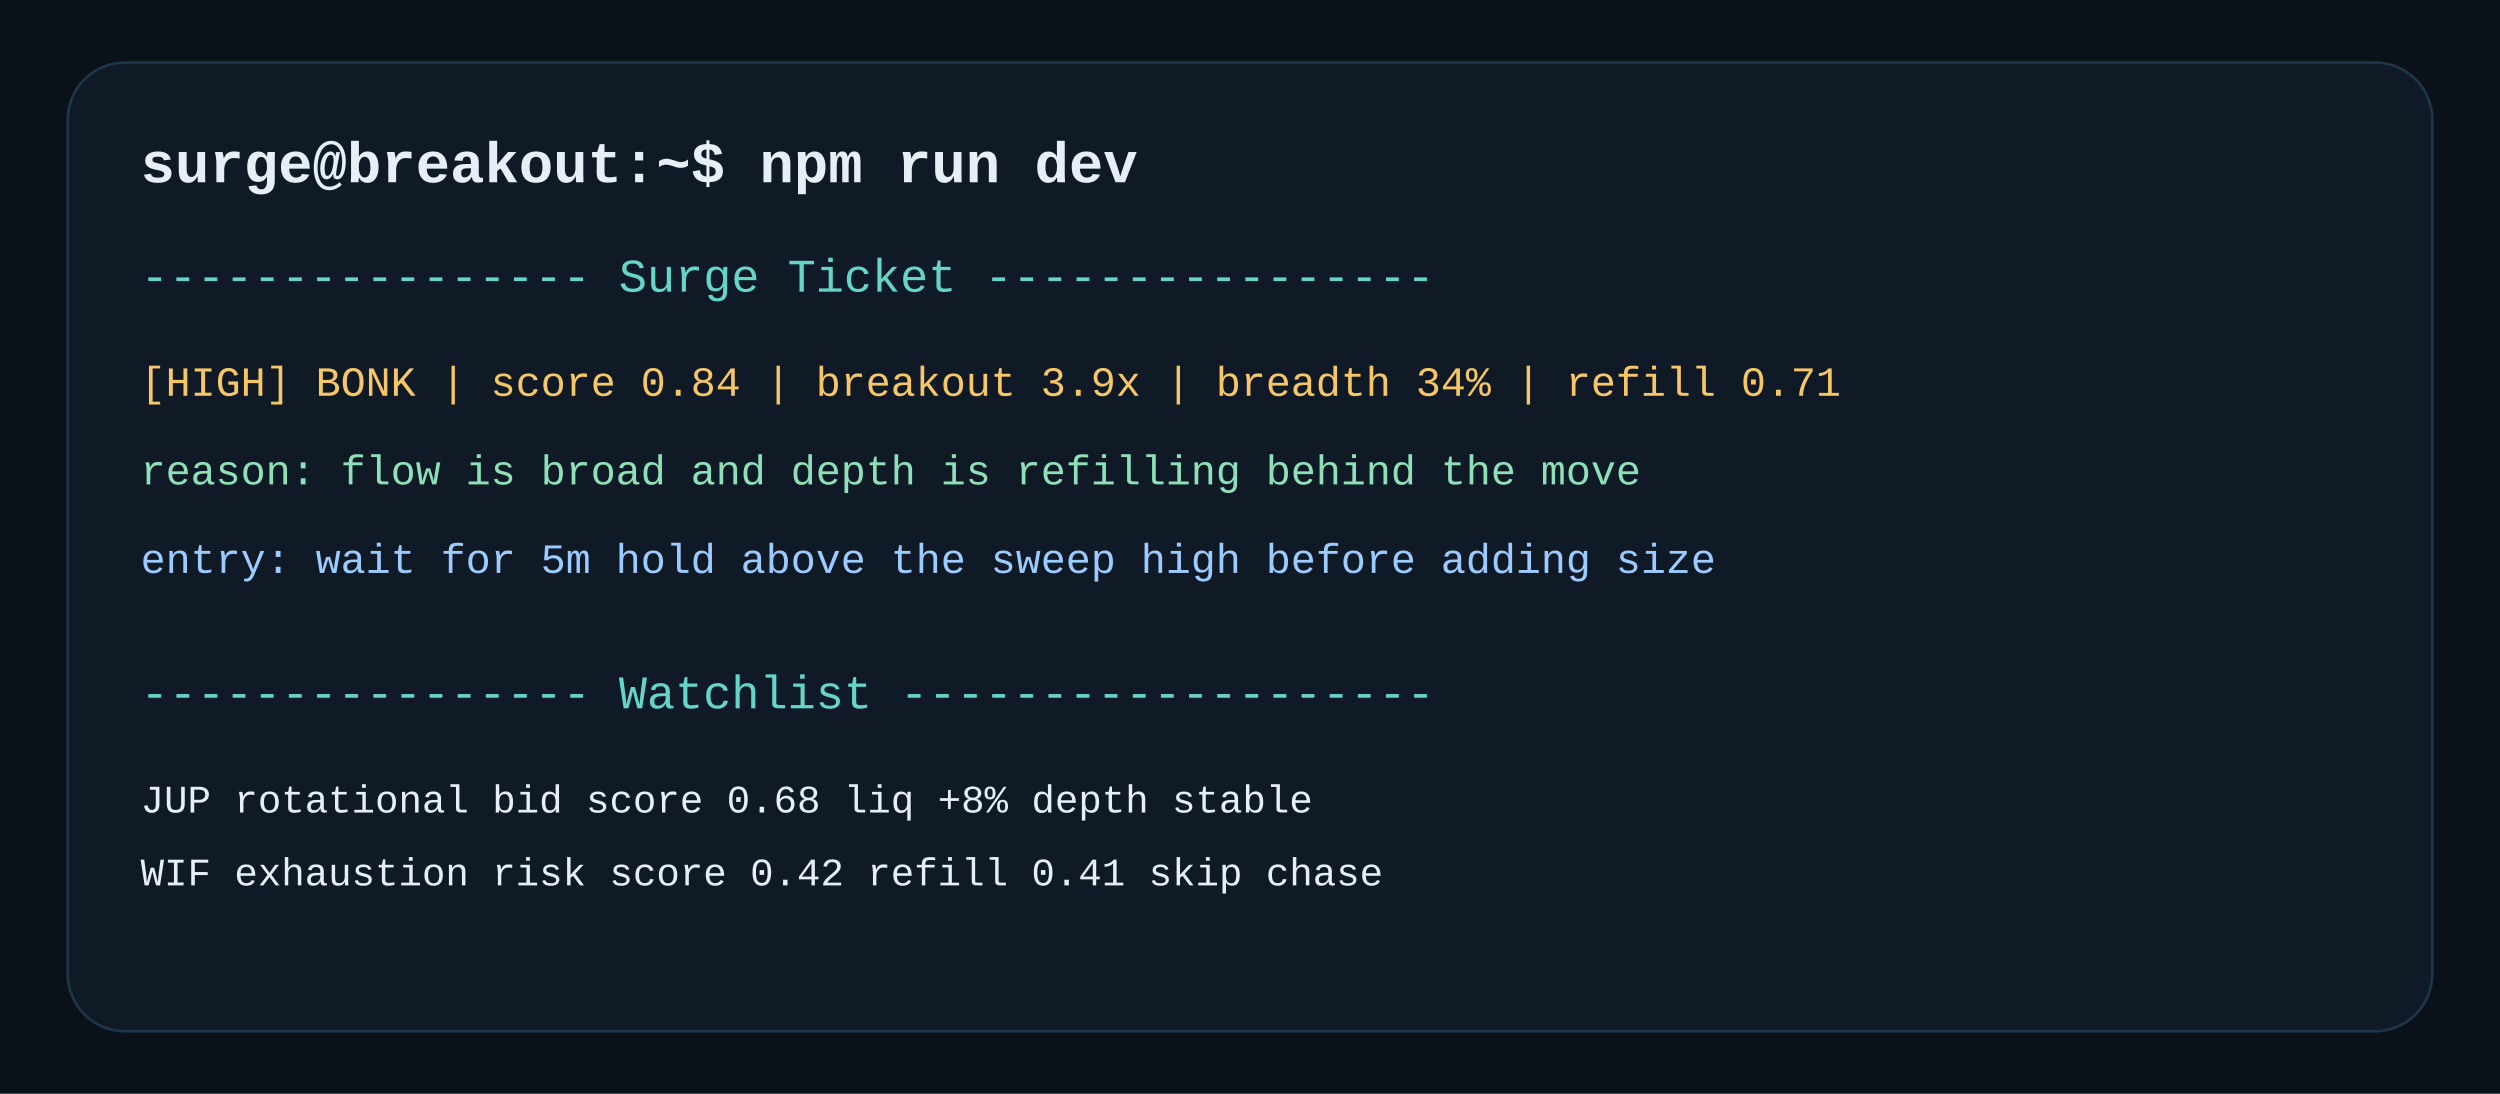
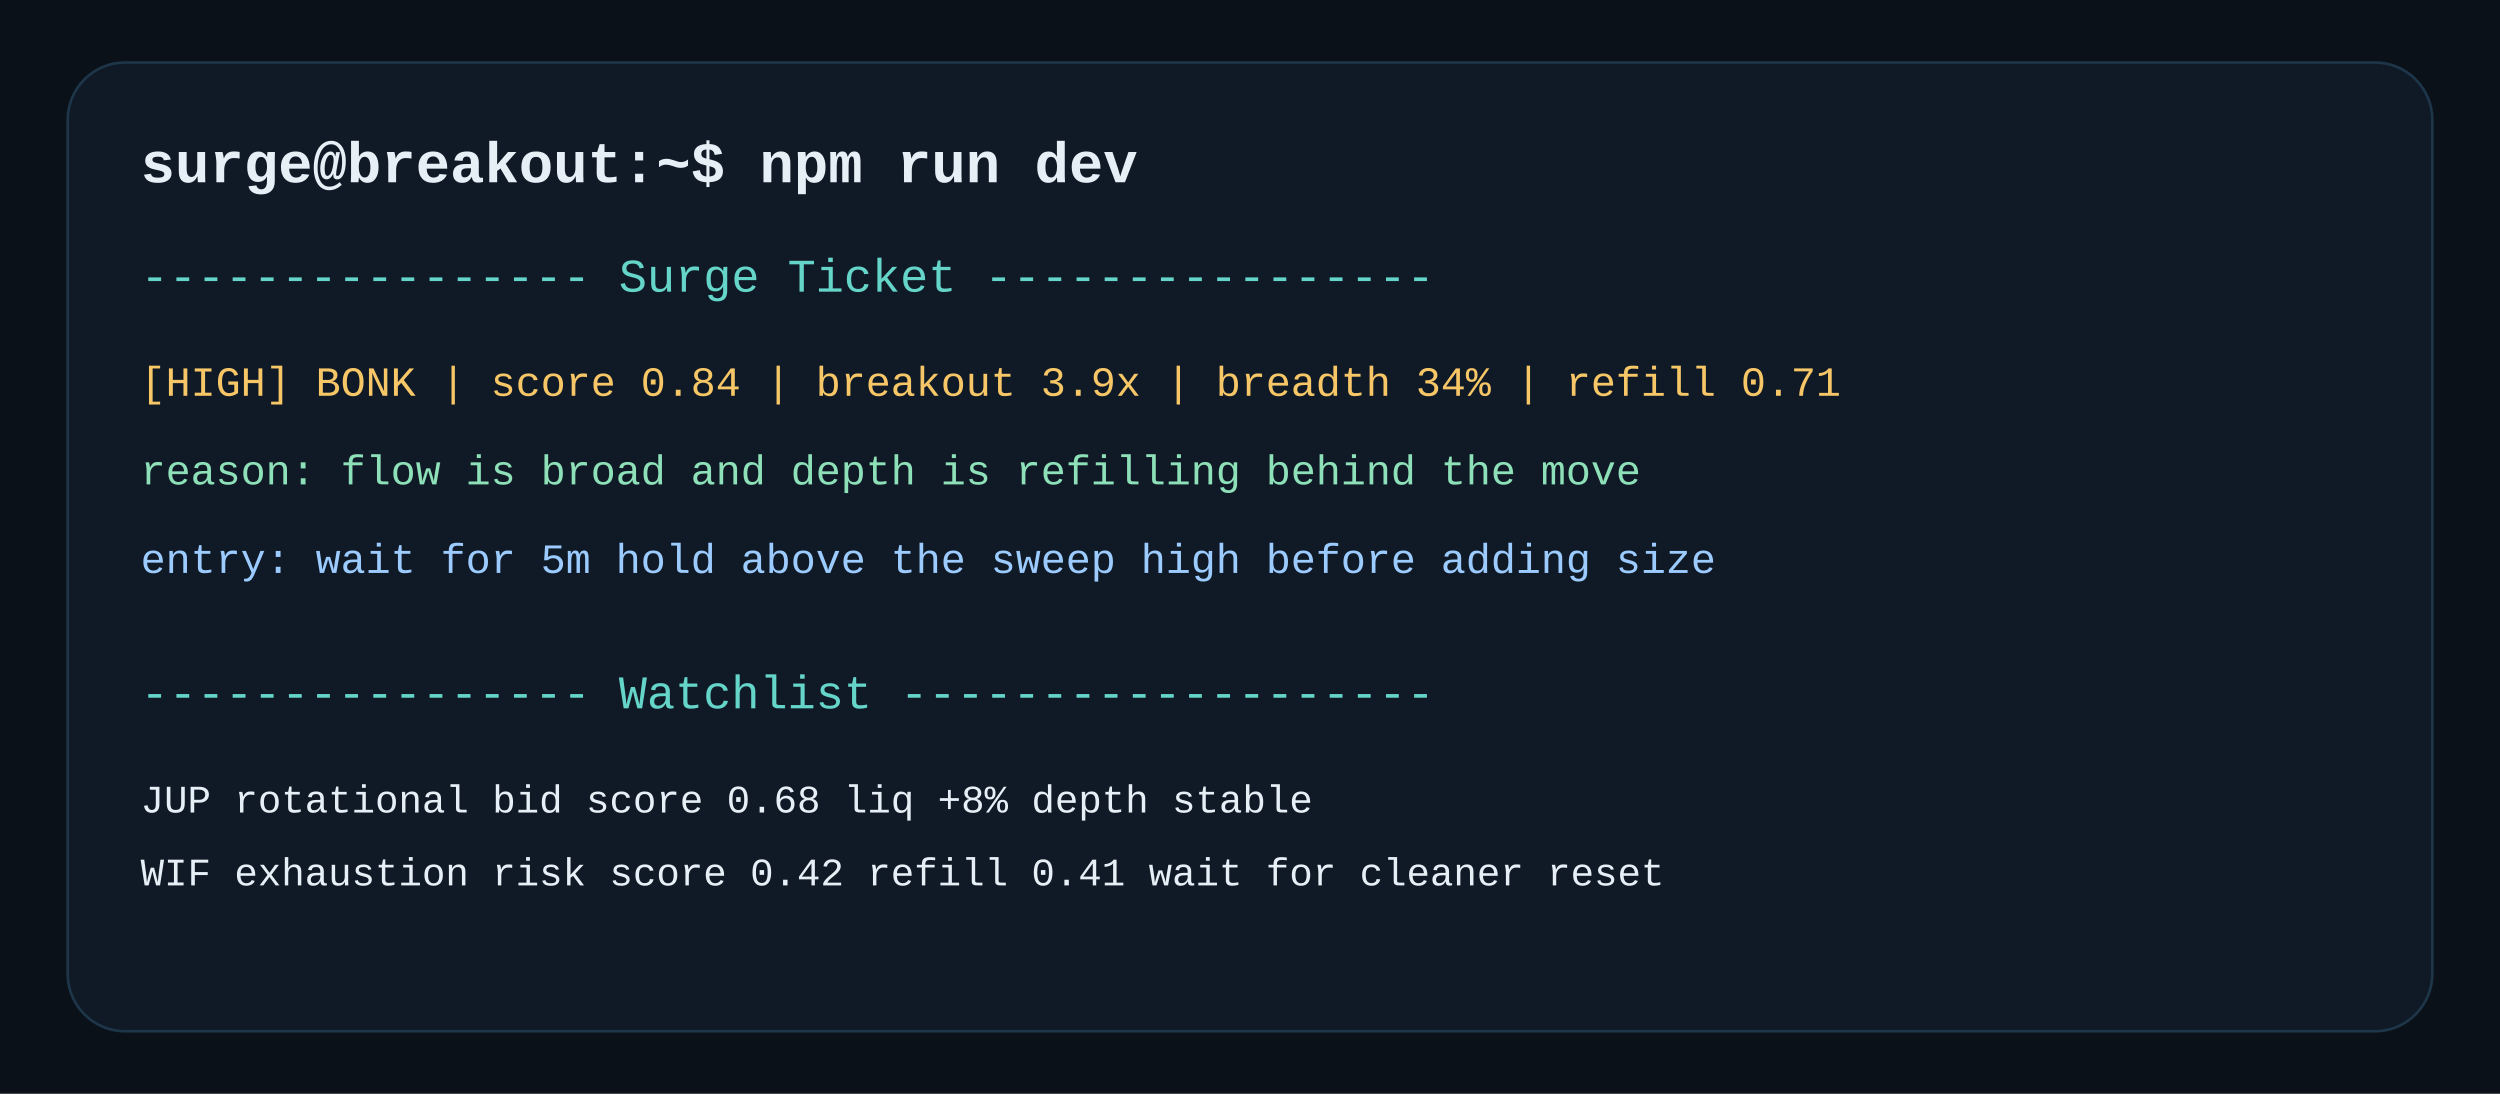
<svg xmlns="http://www.w3.org/2000/svg" width="960" height="420" viewBox="0 0 960 420" fill="none">
  <rect width="960" height="420" fill="#0B1118" />
  <rect x="26" y="24" width="908" height="372" rx="22" fill="#101A26" stroke="#1E364A" />
  <text x="54" y="70" fill="#E6EEF6" font-family="Courier New, monospace" font-size="22" font-weight="700">surge@breakout:~$ npm run dev</text>
  <text x="54" y="112" fill="#65D5C9" font-family="Courier New, monospace" font-size="18">---------------- Surge Ticket ----------------</text>
  <text x="54" y="152" fill="#F6C667" font-family="Courier New, monospace" font-size="16">[HIGH] BONK | score 0.84 | breakout 3.9x | breadth 34% | refill 0.71</text>
  <text x="54" y="186" fill="#8DE0B8" font-family="Courier New, monospace" font-size="16">reason: flow is broad and depth is refilling behind the move</text>
  <text x="54" y="220" fill="#9CCBFF" font-family="Courier New, monospace" font-size="16">entry: wait for 5m hold above the sweep high before adding size</text>
  <text x="54" y="272" fill="#65D5C9" font-family="Courier New, monospace" font-size="18">---------------- Watchlist -------------------</text>
  <text x="54" y="312" fill="#E6EEF6" font-family="Courier New, monospace" font-size="15">JUP  rotational bid   score 0.68   liq +8%   depth stable</text>
-   <text x="54" y="340" fill="#E6EEF6" font-family="Courier New, monospace" font-size="15">WIF  exhaustion risk  score 0.42   refill 0.41   skip chase</text>
+   <text x="54" y="340" fill="#E6EEF6" font-family="Courier New, monospace" font-size="15">WIF  exhaustion risk  score 0.42   refill 0.41   wait for cleaner reset</text>
</svg>
